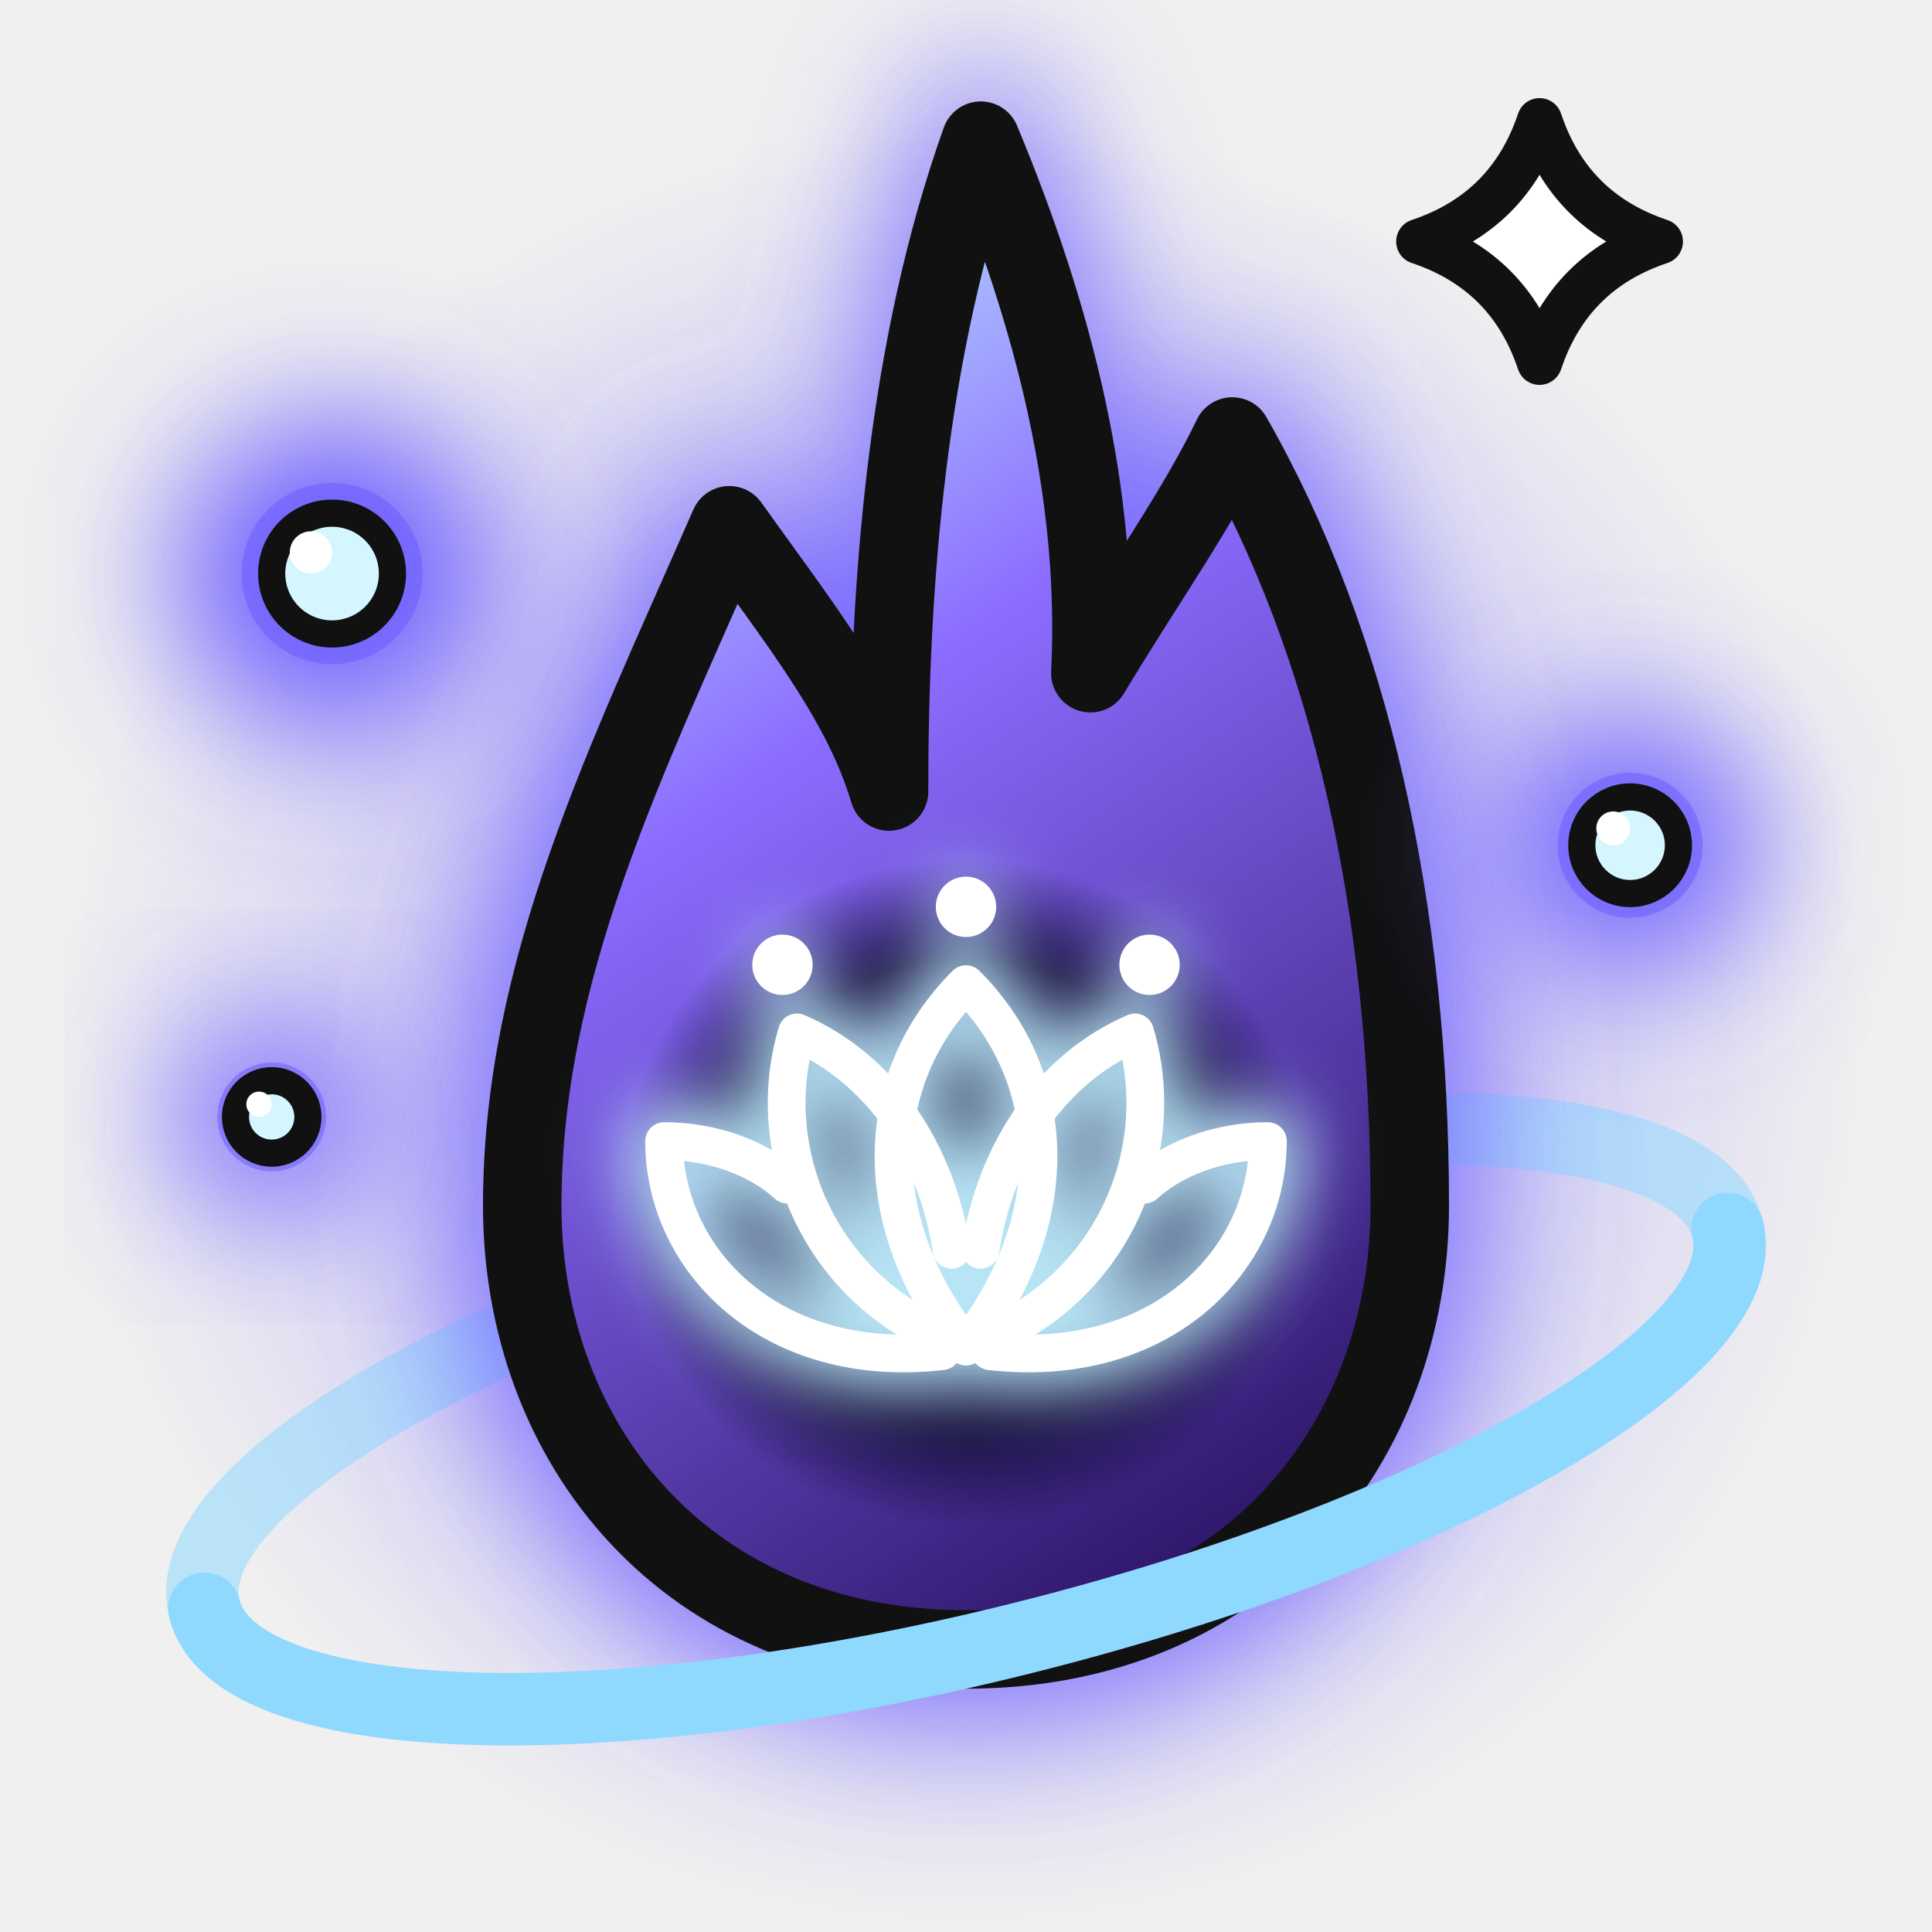
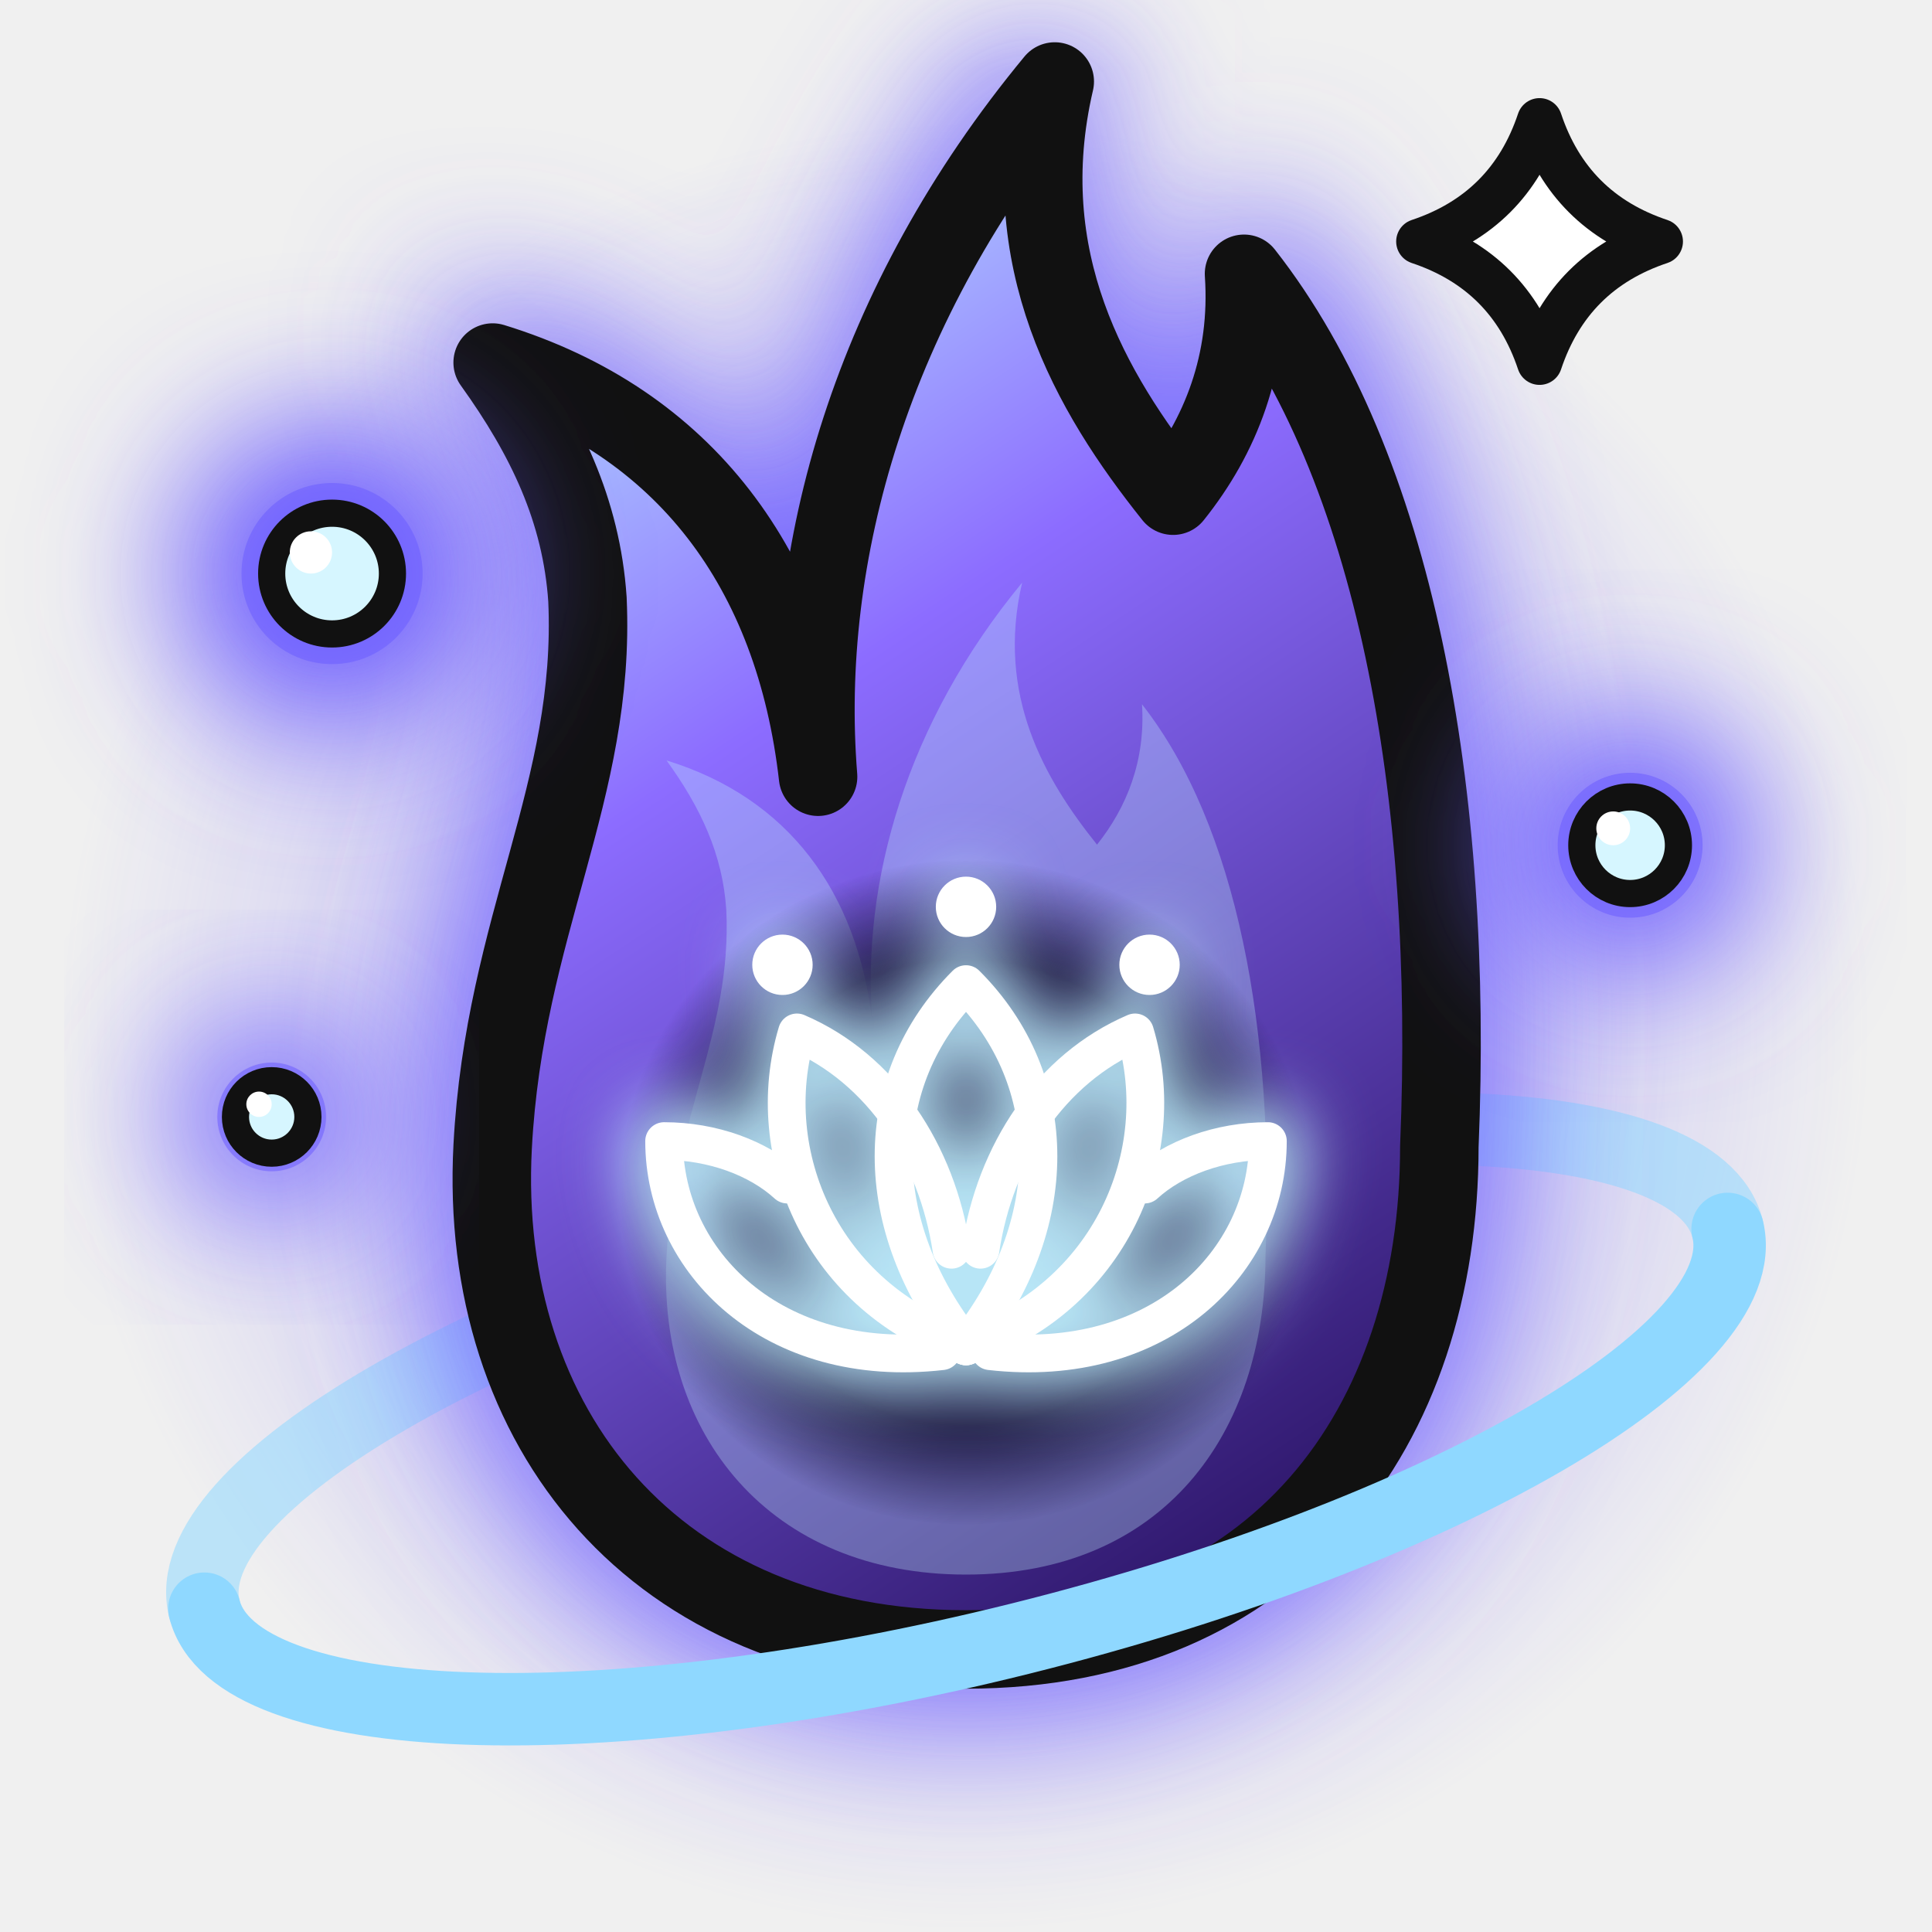
<svg xmlns="http://www.w3.org/2000/svg" viewBox="0 0 64 64" role="img" aria-label="PA">
  <defs>
    <filter id="gl" x="-60%" y="-60%" width="220%" height="220%">
      <feGaussianBlur stdDeviation="2.4" />
    </filter>
    <filter id="lg" x="-30%" y="-30%" width="160%" height="160%">
      <feGaussianBlur stdDeviation="1.1" />
    </filter>
    <radialGradient id="au" cx="0.5" cy="0.5" r="0.5">
      <stop offset="0" stop-color="#6C5CFF" stop-opacity="0.7" />
      <stop offset="0.6" stop-color="#6C5CFF" stop-opacity="0.22" />
      <stop offset="1" stop-color="#6C5CFF" stop-opacity="0" />
    </radialGradient>
    <linearGradient id="fl" x1="0.3" y1="0" x2="0.7" y2="1">
      <stop offset="0" stop-color="#B9E9FF" />
      <stop offset="0.35" stop-color="#8C6CFF" />
      <stop offset="1" stop-color="#2B1466" />
    </linearGradient>
    <radialGradient id="co" cx="0.5" cy="0.5" r="0.5">
      <stop offset="0" stop-color="#0F0A2E" stop-opacity="1" />
      <stop offset="0.7" stop-color="#0F0A2E" stop-opacity="0.85" />
      <stop offset="1" stop-color="#0F0A2E" stop-opacity="0" />
    </radialGradient>
  </defs>
  <circle cx="32" cy="34" r="30" fill="url(#au)" />
  <path d="M6.77 53.29A26 7.5 -14 0 1 57.23 40.71" fill="none" stroke="#8FD8FF" stroke-width="2.4" stroke-linecap="round" opacity="0.55" />
-   <path d="M32.00 55.36C22.31 55.36 16.70 48.22 16.70 40.06C16.70 31.90 20.27 24.76 23.84 16.60C26.39 20.17 28.43 22.72 29.35 25.78C29.35 18.64 29.96 10.48 32.51 3.34C35.06 9.46 36.59 15.58 36.28 21.70C38.12 18.64 39.96 16.09 41.18 13.54C45.26 20.68 47.30 29.86 47.30 40.06C47.30 48.22 41.69 55.36 32.00 55.36Z" fill="#6C5CFF" stroke="#6C5CFF" stroke-width="3" stroke-linejoin="round" stroke-linecap="round" filter="url(#gl)" opacity="0.85" />
-   <path d="M32.00 54.64C22.69 54.64 17.30 47.78 17.30 39.94C17.30 32.10 20.73 25.24 24.16 17.40C26.61 20.83 28.57 23.28 29.45 26.22C29.45 19.36 30.04 11.52 32.49 4.66C34.94 10.54 36.41 16.42 36.12 22.30C37.88 19.36 39.64 16.91 40.82 14.46C44.74 21.32 46.70 30.14 46.70 39.94C46.70 47.78 41.31 54.64 32.00 54.64Z" fill="url(#fl)" stroke="#111111" stroke-width="2.6" stroke-linejoin="round" stroke-linecap="round" />
+   <path d="M32.00 55.36C21.29 55.36 15.17 47.71 15.68 38.02C16.09 30.37 19.25 25.78 18.94 19.15C18.74 16.09 17.52 13.54 15.68 10.99C22.31 13.03 26.08 18.13 26.90 25.27C26.29 17.62 28.74 8.95 35.06 1.30C33.63 7.42 36.28 12.01 39.14 15.58C40.77 13.54 41.79 10.99 41.59 7.93C46.79 14.56 48.83 25.78 48.32 38.02C48.32 47.71 42.71 55.36 32.00 55.36Z" fill="#6C5CFF" stroke="#6C5CFF" stroke-width="3" stroke-linejoin="round" stroke-linecap="round" filter="url(#gl)" opacity="0.85" />
+   <path d="M32.00 54.64C21.71 54.64 15.83 47.29 16.32 37.98C16.71 30.63 19.75 26.22 19.46 19.85C19.26 16.91 18.08 14.46 16.32 12.01C22.69 13.97 26.32 18.87 27.10 25.73C26.51 18.38 28.86 10.05 34.94 2.70C33.57 8.58 36.12 12.99 38.86 16.42C40.43 14.46 41.41 12.01 41.21 9.07C46.21 15.44 48.17 26.22 47.68 37.98C47.68 47.29 42.29 54.64 32.00 54.64Z" fill="url(#fl)" stroke="#111111" stroke-width="2.6" stroke-linejoin="round" stroke-linecap="round" />
+   <path d="M32.00 52.16C25.49 52.16 21.77 47.51 22.08 41.62C22.33 36.97 24.25 34.18 24.06 30.15C23.94 28.29 23.20 26.74 22.08 25.19C26.11 26.43 28.40 29.53 28.90 33.87C28.53 29.22 30.02 23.95 33.86 19.30C32.99 23.02 34.60 25.81 36.34 27.98C37.33 26.74 37.95 25.19 37.83 23.33C40.99 27.36 42.23 34.18 41.92 41.62C41.92 47.51 38.51 52.16 32.00 52.16Z" fill="#BFEFFF" stroke="none" stroke-width="0" stroke-linejoin="round" stroke-linecap="round" opacity="0.32" />
  <ellipse cx="32" cy="39.5" rx="11.5" ry="11" fill="url(#co)" />
  <g filter="url(#lg)" opacity="0.95">
    <path d="M32.00 32.60 C35.20 35.80 35.20 40.60 32.00 44.60 C28.80 40.60 28.80 35.80 32.00 32.60 Z" fill="none" stroke="#BFEFFF" stroke-width="2.4" stroke-linecap="round" stroke-linejoin="round" />
    <path d="M32.00 44.60 C27.20 43.00 25.20 38.20 26.40 34.20 C29.20 35.40 31.04 38.20 31.52 41.40" fill="none" stroke="#BFEFFF" stroke-width="2.4" stroke-linecap="round" stroke-linejoin="round" />
    <path d="M32.00 44.60 C36.80 43.00 38.80 38.20 37.60 34.20 C34.80 35.40 32.96 38.20 32.48 41.40" fill="none" stroke="#BFEFFF" stroke-width="2.4" stroke-linecap="round" stroke-linejoin="round" />
    <path d="M31.20 44.76 C25.60 45.40 22.00 41.80 22.00 37.80 C23.60 37.80 25.12 38.36 26.08 39.24" fill="none" stroke="#BFEFFF" stroke-width="2.4" stroke-linecap="round" stroke-linejoin="round" />
    <path d="M32.80 44.76 C38.40 45.40 42.00 41.80 42.00 37.80 C40.40 37.80 38.88 38.36 37.92 39.24" fill="none" stroke="#BFEFFF" stroke-width="2.4" stroke-linecap="round" stroke-linejoin="round" />
    <circle cx="32.00" cy="30.04" r="1.00" fill="#BFEFFF" />
    <circle cx="25.92" cy="31.96" r="1.00" fill="#BFEFFF" />
    <circle cx="38.08" cy="31.96" r="1.00" fill="#BFEFFF" />
  </g>
  <path d="M32.00 32.60 C35.20 35.80 35.20 40.60 32.00 44.60 C28.80 40.60 28.80 35.80 32.00 32.60 Z" fill="none" stroke="#FFFFFF" stroke-width="1.25" stroke-linecap="round" stroke-linejoin="round" />
  <path d="M32.00 44.60 C27.20 43.00 25.20 38.20 26.40 34.20 C29.20 35.40 31.04 38.20 31.52 41.40" fill="none" stroke="#FFFFFF" stroke-width="1.25" stroke-linecap="round" stroke-linejoin="round" />
  <path d="M32.00 44.60 C36.80 43.00 38.80 38.20 37.60 34.20 C34.80 35.40 32.96 38.20 32.48 41.40" fill="none" stroke="#FFFFFF" stroke-width="1.25" stroke-linecap="round" stroke-linejoin="round" />
  <path d="M31.20 44.76 C25.60 45.40 22.00 41.80 22.00 37.80 C23.60 37.80 25.12 38.36 26.08 39.24" fill="none" stroke="#FFFFFF" stroke-width="1.25" stroke-linecap="round" stroke-linejoin="round" />
  <path d="M32.80 44.76 C38.40 45.40 42.00 41.80 42.00 37.80 C40.40 37.80 38.88 38.36 37.92 39.24" fill="none" stroke="#FFFFFF" stroke-width="1.25" stroke-linecap="round" stroke-linejoin="round" />
  <circle cx="32.00" cy="30.04" r="1.00" fill="#FFFFFF" />
  <circle cx="25.92" cy="31.96" r="1.00" fill="#FFFFFF" />
  <circle cx="38.08" cy="31.96" r="1.00" fill="#FFFFFF" />
  <path d="M6.77 53.29A26 7.5 -14 0 0 57.23 40.71" fill="none" stroke="#8FD8FF" stroke-width="2.4" stroke-linecap="round" />
  <circle cx="11" cy="19" r="5.2" fill="#6C5CFF" filter="url(#gl)" />
  <circle cx="11" cy="19" r="3.0" fill="#6C5CFF" opacity="0.55" />
  <circle cx="11" cy="19" r="2.0" fill="#D6F6FF" stroke="#111111" stroke-width="0.9" />
  <circle cx="10.3" cy="18.3" r="0.7" fill="#FFFFFF" />
  <circle cx="54" cy="28" r="4.16" fill="#6C5CFF" filter="url(#gl)" />
  <circle cx="54" cy="28" r="2.4" fill="#6C5CFF" opacity="0.55" />
  <circle cx="54" cy="28" r="1.6" fill="#D6F6FF" stroke="#111111" stroke-width="0.9" />
  <circle cx="53.44" cy="27.44" r="0.56" fill="#FFFFFF" />
  <circle cx="9" cy="37" r="3.12" fill="#6C5CFF" filter="url(#gl)" />
  <circle cx="9" cy="37" r="1.8" fill="#6C5CFF" opacity="0.55" />
  <circle cx="9" cy="37" r="1.2" fill="#D6F6FF" stroke="#111111" stroke-width="0.9" />
  <circle cx="8.58" cy="36.58" r="0.42" fill="#FFFFFF" />
  <path d="M51 4Q52.0 7.0 55 8Q52.0 9.0 51 12Q50.0 9.0 47 8Q50.0 7.0 51 4Z" fill="#FFFFFF" stroke="#111111" stroke-width="1.5" stroke-linejoin="round" />
</svg>
